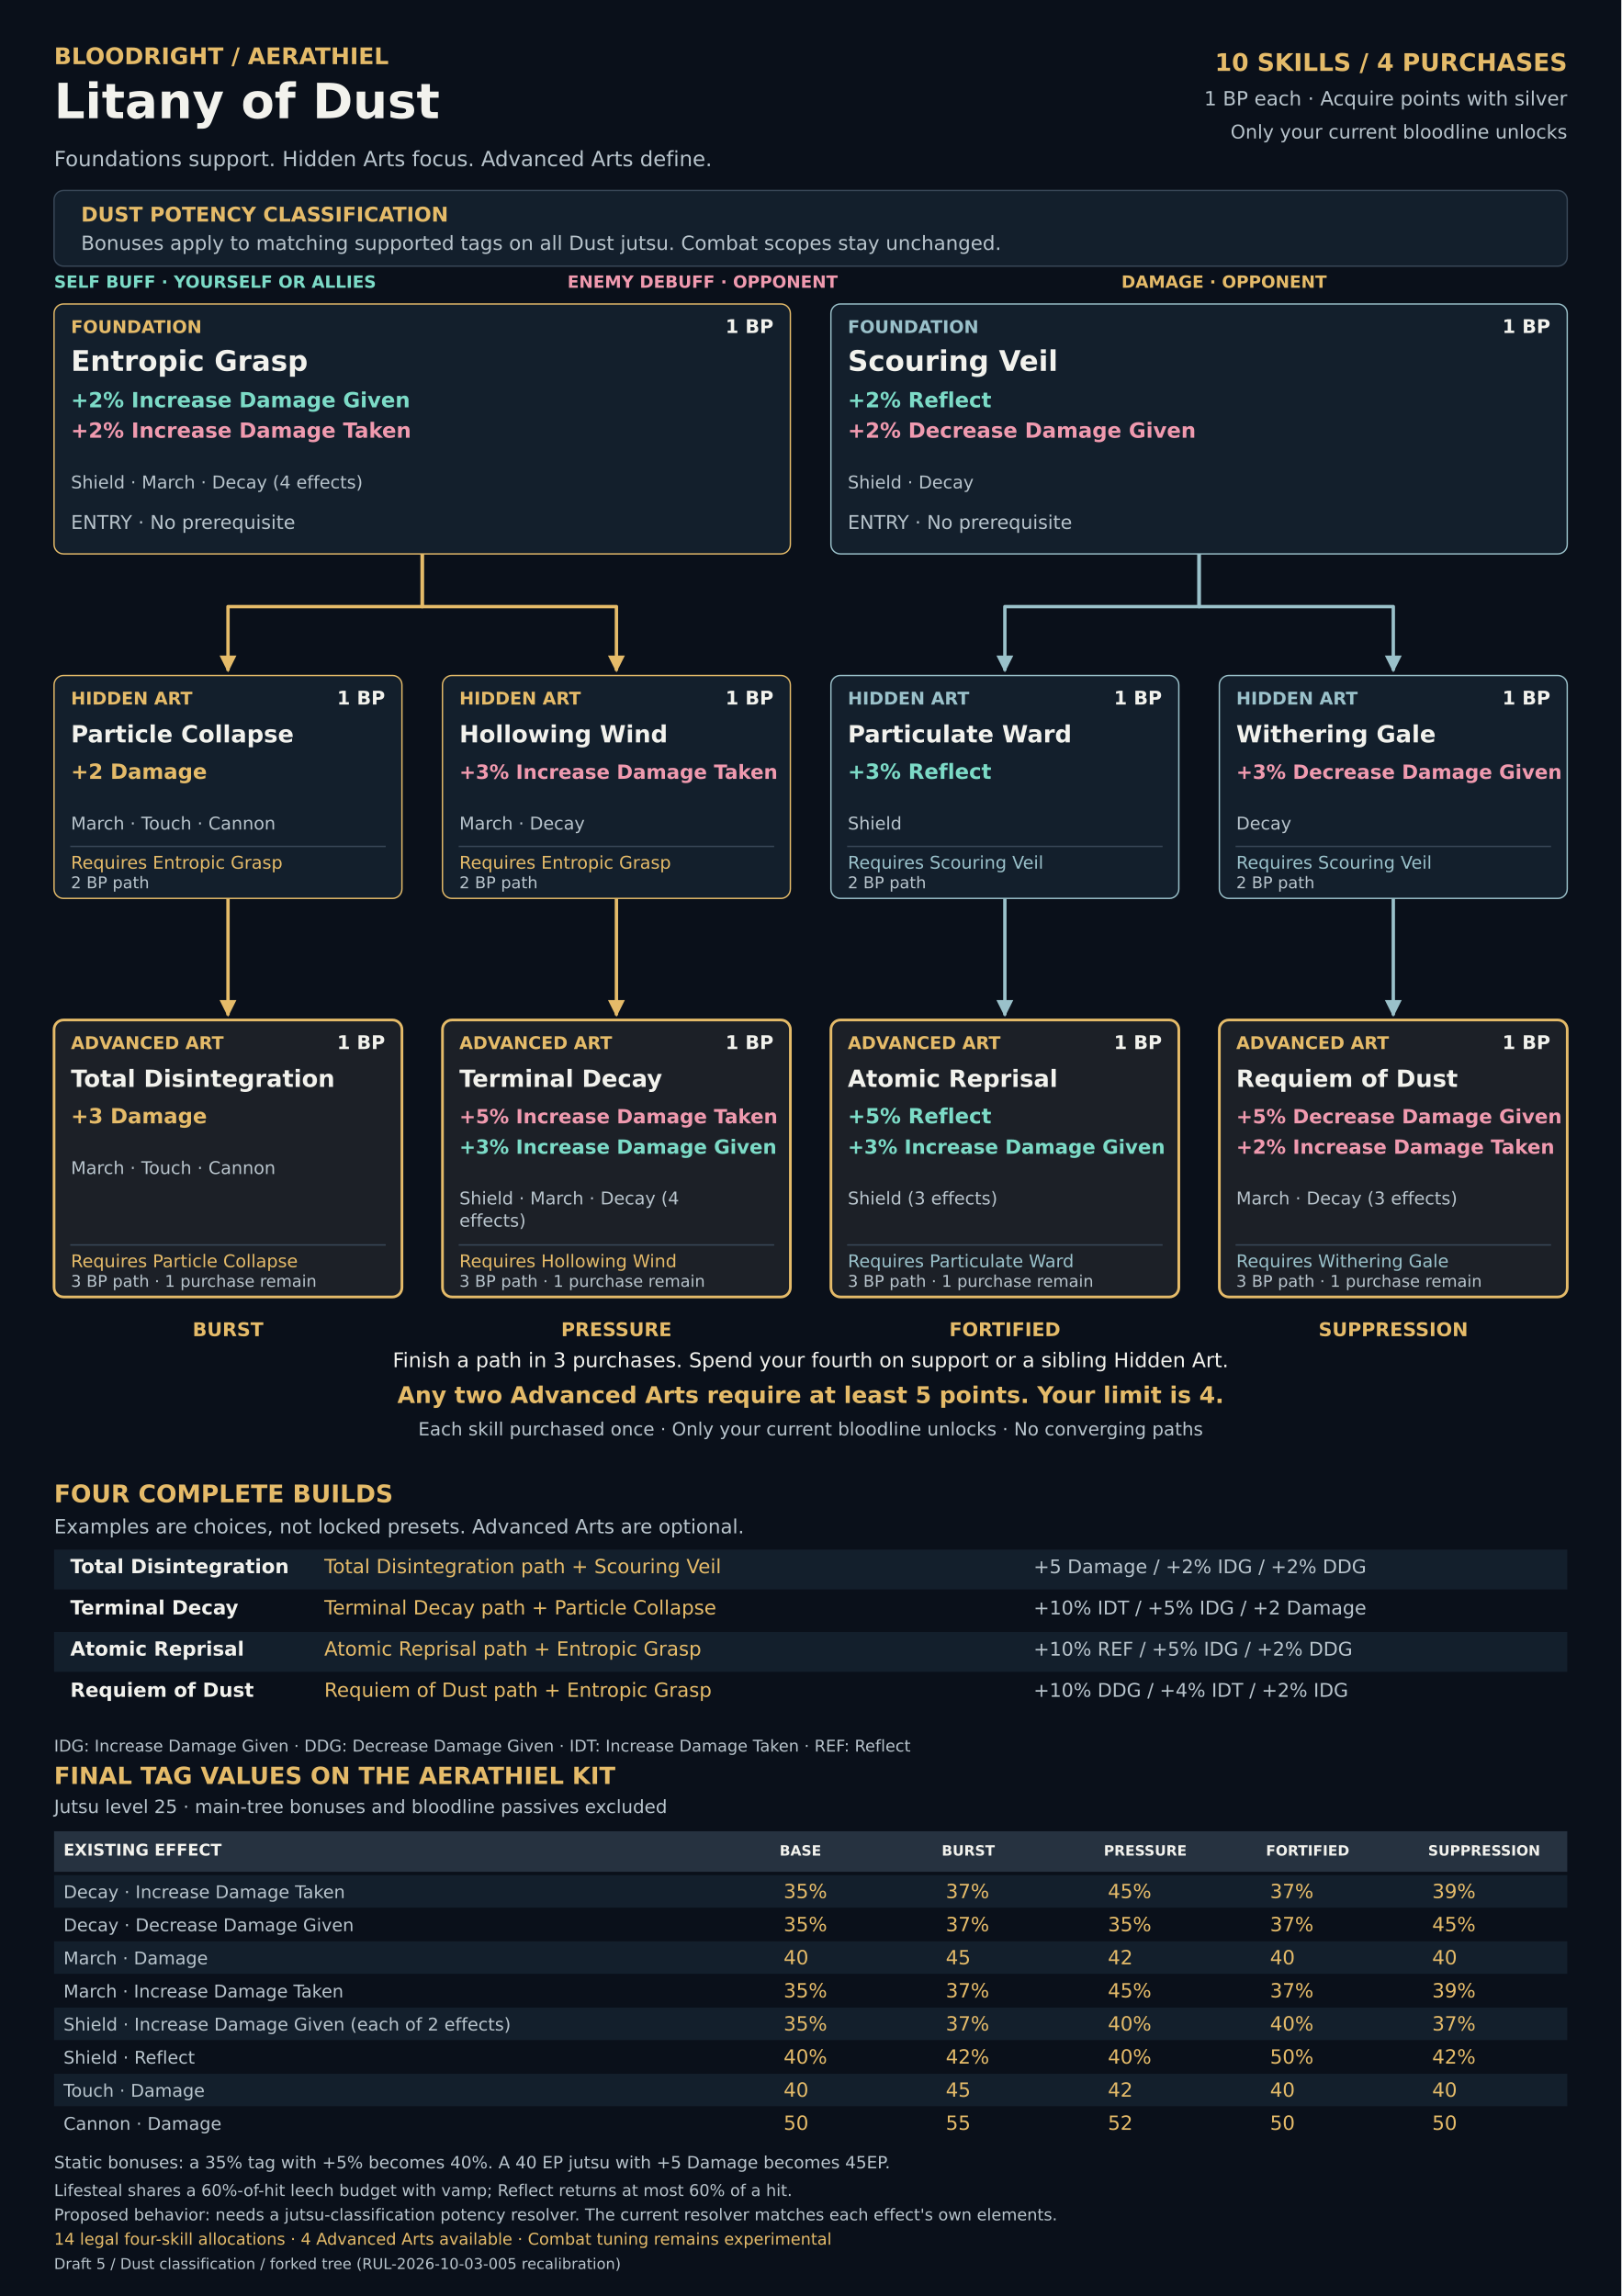
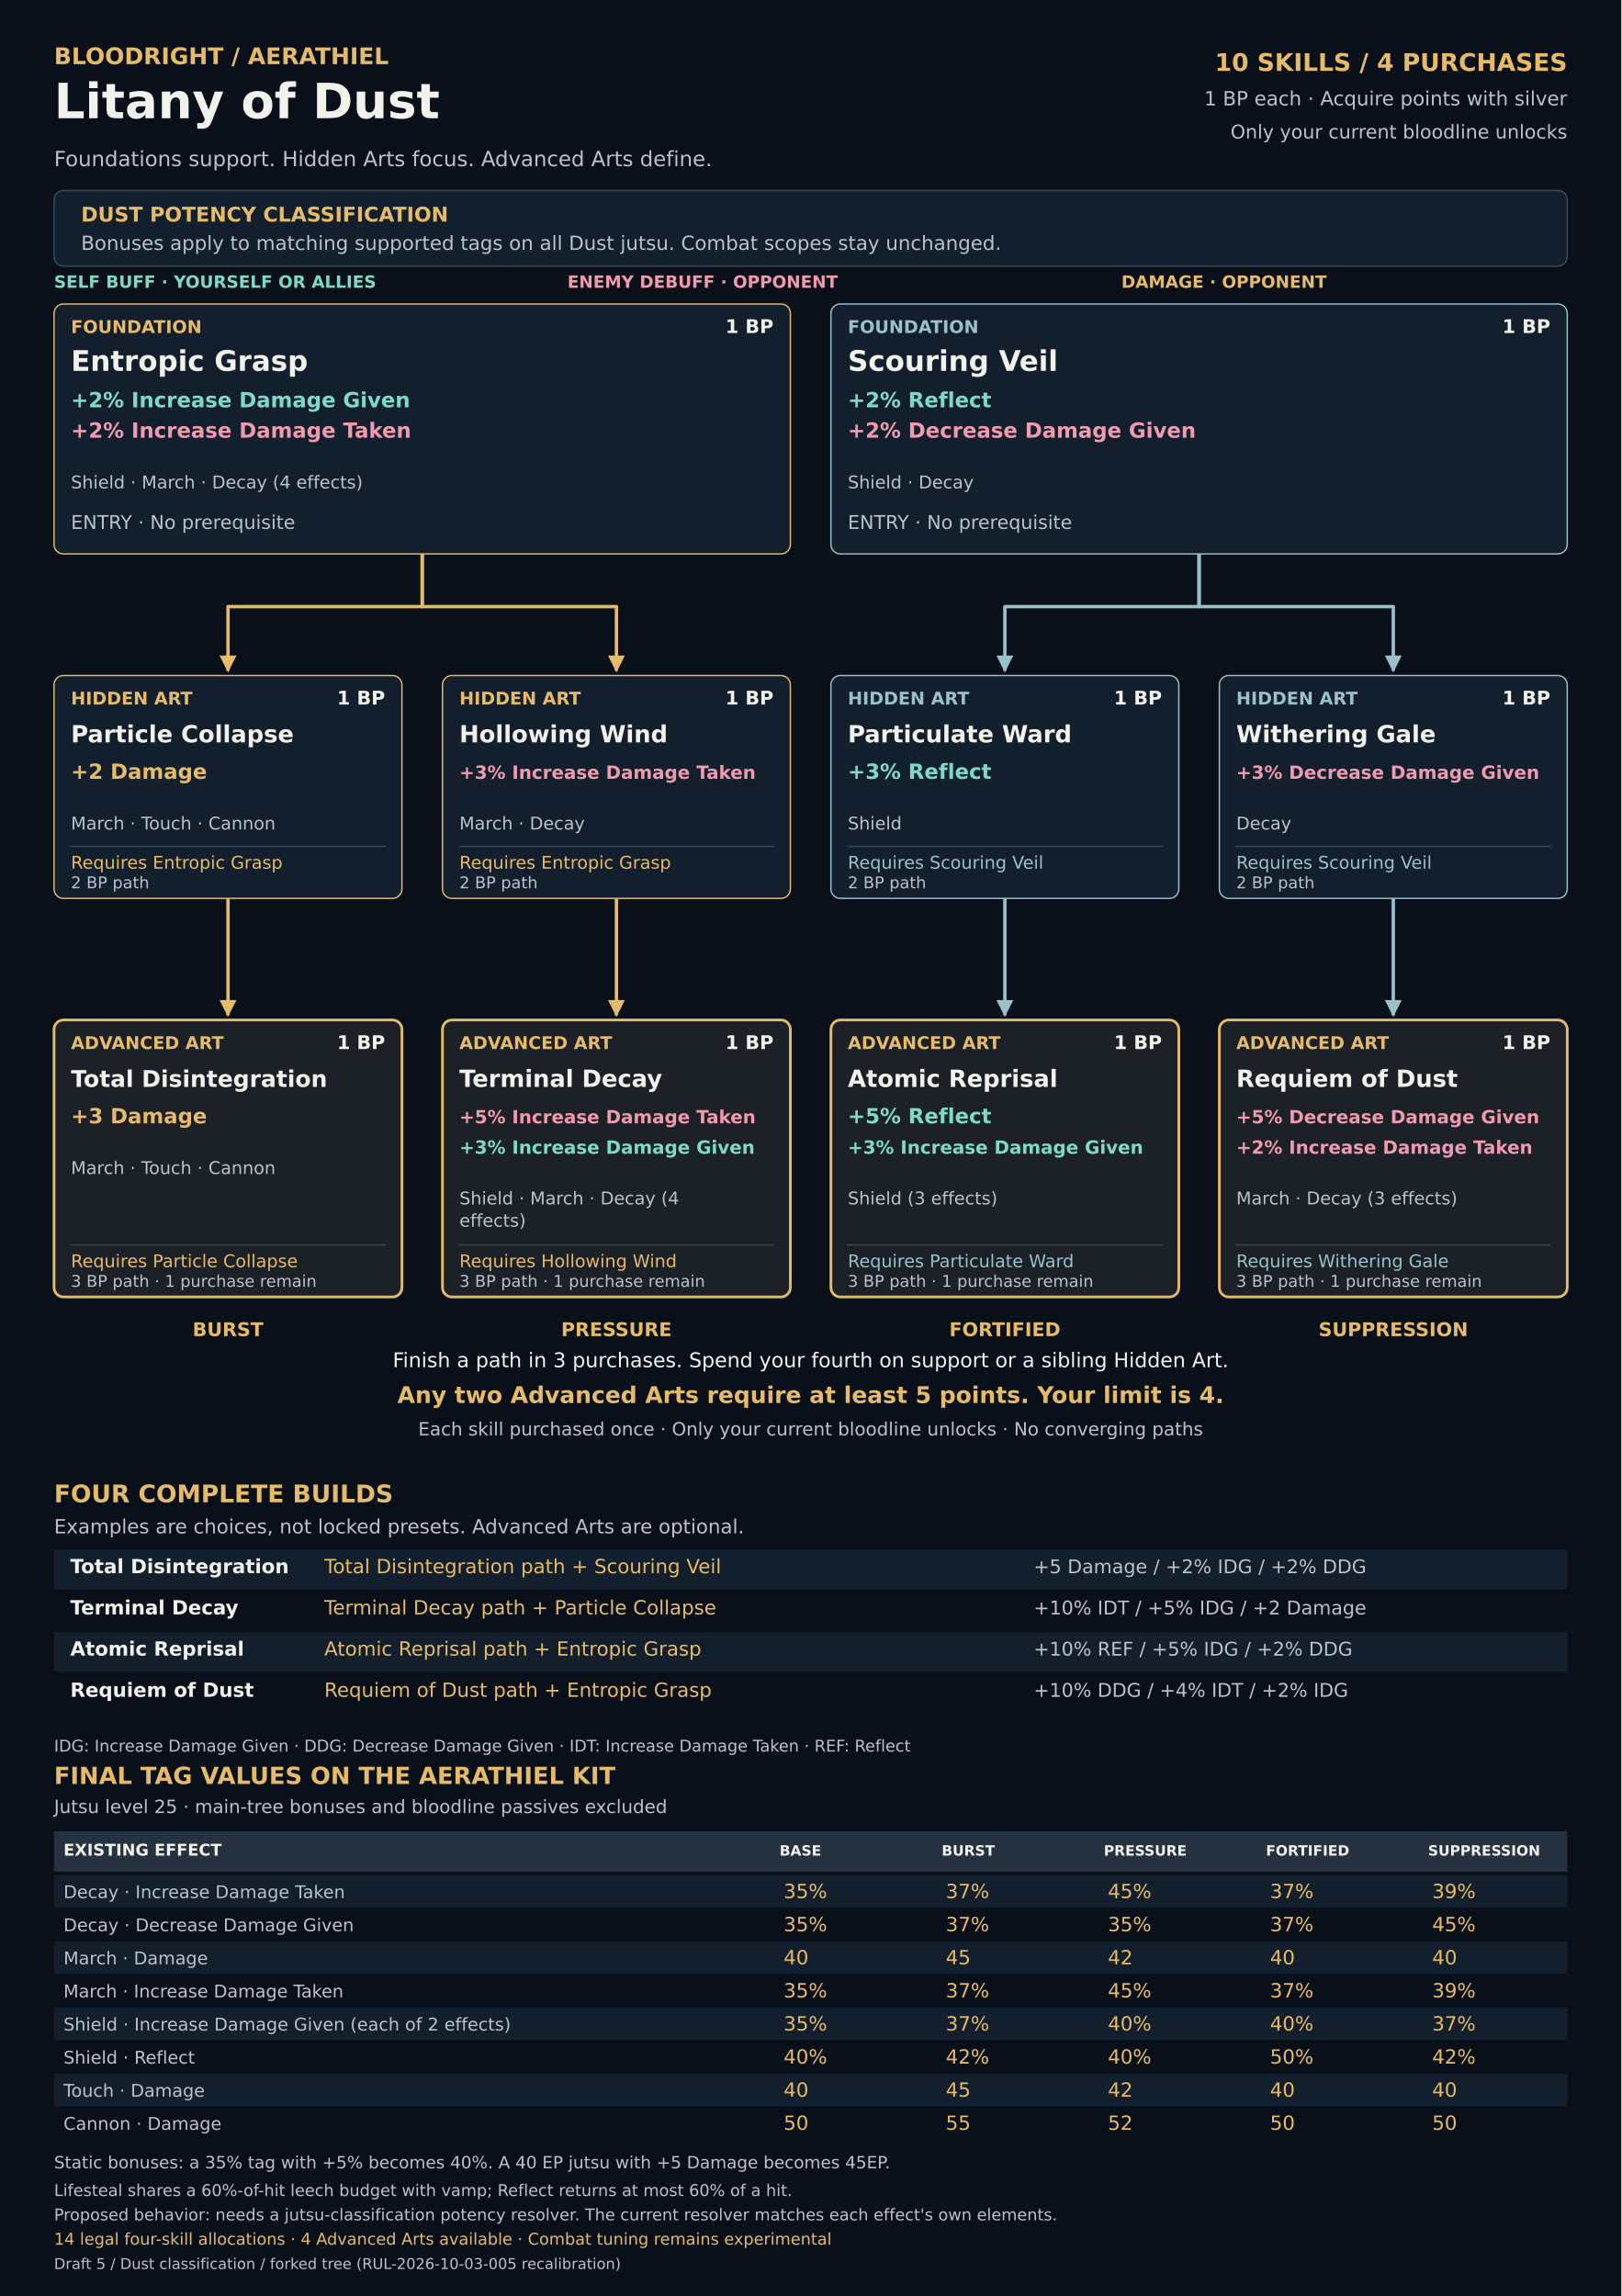
<svg xmlns="http://www.w3.org/2000/svg" width="2400" height="3399" viewBox="0 0 2400 3399" role="img" aria-labelledby="title desc">
  <defs>
    <marker id="arrow-0" viewBox="0 0 10 10" refX="9" refY="5" markerWidth="5" markerHeight="5" orient="auto">
      <path d="M0 0L10 5L0 10Z" fill="#e5bb69" />
    </marker>
    <marker id="arrow-1" viewBox="0 0 10 10" refX="9" refY="5" markerWidth="5" markerHeight="5" orient="auto">
      <path d="M0 0L10 5L0 10Z" fill="#9ac1ca" />
    </marker>
    <marker id="arrow-2" viewBox="0 0 10 10" refX="9" refY="5" markerWidth="5" markerHeight="5" orient="auto">
      <path d="M0 0L10 5L0 10Z" fill="#b8d98d" />
    </marker>
    <marker id="arrow-3" viewBox="0 0 10 10" refX="9" refY="5" markerWidth="5" markerHeight="5" orient="auto">
      <path d="M0 0L10 5L0 10Z" fill="#d9a6e0" />
    </marker>
  </defs>
  <g font-family="DejaVu Sans, sans-serif">
    <rect x="0" y="0" width="2400" height="3399" rx="0" fill="#0a101a" />
    <text x="80" y="95" font-size="34" font-weight="700" fill="#e5bb69" text-anchor="start">BLOODRIGHT / AERATHIEL</text>
    <text x="80" y="175" font-size="72" font-weight="700" fill="#f2f2ed" text-anchor="start">Litany of Dust</text>
    <text x="80" y="246" font-size="31" font-weight="400" fill="#b8c4cc" text-anchor="start">Foundations support. Hidden Arts focus. Advanced Arts define.</text>
    <text x="2320" y="105" font-size="36" font-weight="700" fill="#e5bb69" text-anchor="end">10 SKILLS  /  4 PURCHASES</text>
    <text x="2320" y="156" font-size="29" font-weight="400" fill="#b8c4cc" text-anchor="end">1 BP each · Acquire points with silver</text>
    <text x="2320" y="205" font-size="28" font-weight="400" fill="#b8c4cc" text-anchor="end">Only your current bloodline unlocks</text>
    <rect x="80" y="282" width="2240" height="112" rx="14" fill="#131f2c" stroke="#394858" stroke-width="2" />
    <text x="120" y="328" font-size="30" font-weight="700" fill="#e5bb69" text-anchor="start">DUST POTENCY CLASSIFICATION</text>
    <text x="120" y="370" font-size="29" font-weight="400" fill="#b8c4cc" text-anchor="start">Bonuses apply to matching supported tags on all Dust jutsu. Combat scopes stay unchanged.</text>
    <text x="80" y="426" font-size="25" font-weight="700" fill="#7cdbc7" text-anchor="start">SELF BUFF · YOURSELF OR ALLIES</text>
    <text x="840" y="426" font-size="25" font-weight="700" fill="#f09aaf" text-anchor="start">ENEMY DEBUFF · OPPONENT</text>
    <text x="1660" y="426" font-size="25" font-weight="700" fill="#e5bb69" text-anchor="start">DAMAGE · OPPONENT</text>
    <path id="edge-02-03" data-from="02" data-to="03" d="M337.5 1330 V1503" fill="none" stroke="#e5bb69" stroke-width="5" stroke-linejoin="round" marker-end="url(#arrow-0)" />
    <path id="edge-04-05" data-from="04" data-to="05" d="M912.5 1330 V1503" fill="none" stroke="#e5bb69" stroke-width="5" stroke-linejoin="round" marker-end="url(#arrow-0)" />
    <path id="edge-01-02" data-from="01" data-to="02" d="M625 820 V898 H337.5 V993" fill="none" stroke="#e5bb69" stroke-width="5" stroke-linejoin="round" marker-end="url(#arrow-0)" />
    <path id="edge-01-04" data-from="01" data-to="04" d="M625 820 V898 H912.5 V993" fill="none" stroke="#e5bb69" stroke-width="5" stroke-linejoin="round" marker-end="url(#arrow-0)" />
    <path id="edge-07-08" data-from="07" data-to="08" d="M1487.5 1330 V1503" fill="none" stroke="#9ac1ca" stroke-width="5" stroke-linejoin="round" marker-end="url(#arrow-1)" />
    <path id="edge-09-10" data-from="09" data-to="10" d="M2062.5 1330 V1503" fill="none" stroke="#9ac1ca" stroke-width="5" stroke-linejoin="round" marker-end="url(#arrow-1)" />
    <path id="edge-06-07" data-from="06" data-to="07" d="M1775 820 V898 H1487.5 V993" fill="none" stroke="#9ac1ca" stroke-width="5" stroke-linejoin="round" marker-end="url(#arrow-1)" />
    <path id="edge-06-09" data-from="06" data-to="09" d="M1775 820 V898 H2062.5 V993" fill="none" stroke="#9ac1ca" stroke-width="5" stroke-linejoin="round" marker-end="url(#arrow-1)" />
    <g id="node-01" data-cost="1" data-prerequisites="" data-potency-classification="Dust">
      <rect x="80" y="450" width="1090" height="370" rx="14" fill="#131f2c" stroke="#e5bb69" stroke-width="2" />
      <text x="105.0" y="493" font-size="26" font-weight="700" fill="#e5bb69" text-anchor="start">FOUNDATION</text>
      <text x="1145.0" y="493" font-size="28" font-weight="700" fill="#f2f2ed" text-anchor="end">1 BP</text>
      <text x="105.0" y="549" font-size="42" font-weight="700" fill="#f2f2ed" text-anchor="start">Entropic Grasp</text>
      <text x="105.0" y="603" font-size="31" font-weight="700" fill="#7cdbc7" text-anchor="start">+2% Increase Damage Given</text>
      <text x="105.0" y="648" font-size="31" font-weight="700" fill="#f09aaf" text-anchor="start">+2% Increase Damage Taken</text>
      <text x="105.0" y="723" font-size="26" font-weight="400" fill="#b8c4cc" text-anchor="start">Shield · March · Decay (4 effects)</text>
      <text x="105.0" y="783" font-size="28" font-weight="400" fill="#b8c4cc" text-anchor="start">ENTRY · No prerequisite</text>
    </g>
    <g id="node-06" data-cost="1" data-prerequisites="" data-potency-classification="Dust">
      <rect x="1230" y="450" width="1090" height="370" rx="14" fill="#131f2c" stroke="#9ac1ca" stroke-width="2" />
      <text x="1255.0" y="493" font-size="26" font-weight="700" fill="#9ac1ca" text-anchor="start">FOUNDATION</text>
      <text x="2295.0" y="493" font-size="28" font-weight="700" fill="#f2f2ed" text-anchor="end">1 BP</text>
      <text x="1255.0" y="549" font-size="42" font-weight="700" fill="#f2f2ed" text-anchor="start">Scouring Veil</text>
      <text x="1255.0" y="603" font-size="31" font-weight="700" fill="#7cdbc7" text-anchor="start">+2% Reflect</text>
      <text x="1255.0" y="648" font-size="31" font-weight="700" fill="#f09aaf" text-anchor="start">+2% Decrease Damage Given</text>
      <text x="1255.0" y="723" font-size="26" font-weight="400" fill="#b8c4cc" text-anchor="start">Shield · Decay</text>
      <text x="1255.0" y="783" font-size="28" font-weight="400" fill="#b8c4cc" text-anchor="start">ENTRY · No prerequisite</text>
    </g>
    <g id="node-02" data-cost="1" data-prerequisites="01" data-potency-classification="Dust">
      <rect x="80" y="1000" width="515" height="330" rx="14" fill="#131f2c" stroke="#e5bb69" stroke-width="2" />
      <text x="105.0" y="1043" font-size="26" font-weight="700" fill="#e5bb69" text-anchor="start">HIDDEN ART</text>
      <text x="570.0" y="1043" font-size="28" font-weight="700" fill="#f2f2ed" text-anchor="end">1 BP</text>
      <text x="105.0" y="1099" font-size="35" font-weight="700" fill="#f2f2ed" text-anchor="start">Particle Collapse</text>
      <text x="105.0" y="1153" font-size="31" font-weight="700" fill="#e5bb69" text-anchor="start">+2 Damage</text>
      <text x="105.0" y="1228" font-size="26" font-weight="400" fill="#b8c4cc" text-anchor="start">March · Touch · Cannon</text>
      <path d="M104 1253 L571 1253" fill="none" stroke="#394858" stroke-width="2" />
      <text x="105.0" y="1286" font-size="26" font-weight="400" fill="#e5bb69" text-anchor="start">Requires Entropic Grasp</text>
      <text x="105.0" y="1315" font-size="24" font-weight="400" fill="#b8c4cc" text-anchor="start">2 BP path</text>
    </g>
    <g id="node-04" data-cost="1" data-prerequisites="01" data-potency-classification="Dust">
      <rect x="655" y="1000" width="515" height="330" rx="14" fill="#131f2c" stroke="#e5bb69" stroke-width="2" />
      <text x="680.0" y="1043" font-size="26" font-weight="700" fill="#e5bb69" text-anchor="start">HIDDEN ART</text>
      <text x="1145.0" y="1043" font-size="28" font-weight="700" fill="#f2f2ed" text-anchor="end">1 BP</text>
      <text x="680.0" y="1099" font-size="35" font-weight="700" fill="#f2f2ed" text-anchor="start">Hollowing Wind</text>
-       <text x="680.0" y="1153" font-size="29" font-weight="700" fill="#f09aaf" text-anchor="start">+3% Increase Damage Taken</text>
+       <text x="680.0" y="1153" font-size="27" font-weight="700" fill="#f09aaf" text-anchor="start">+3% Increase Damage Taken</text>
      <text x="680.0" y="1228" font-size="26" font-weight="400" fill="#b8c4cc" text-anchor="start">March · Decay</text>
      <path d="M679 1253 L1146 1253" fill="none" stroke="#394858" stroke-width="2" />
      <text x="680.0" y="1286" font-size="26" font-weight="400" fill="#e5bb69" text-anchor="start">Requires Entropic Grasp</text>
      <text x="680.0" y="1315" font-size="24" font-weight="400" fill="#b8c4cc" text-anchor="start">2 BP path</text>
    </g>
    <g id="node-07" data-cost="1" data-prerequisites="06" data-potency-classification="Dust">
      <rect x="1230" y="1000" width="515" height="330" rx="14" fill="#131f2c" stroke="#9ac1ca" stroke-width="2" />
      <text x="1255.0" y="1043" font-size="26" font-weight="700" fill="#9ac1ca" text-anchor="start">HIDDEN ART</text>
      <text x="1720.0" y="1043" font-size="28" font-weight="700" fill="#f2f2ed" text-anchor="end">1 BP</text>
      <text x="1255.0" y="1099" font-size="35" font-weight="700" fill="#f2f2ed" text-anchor="start">Particulate Ward</text>
      <text x="1255.0" y="1153" font-size="31" font-weight="700" fill="#7cdbc7" text-anchor="start">+3% Reflect</text>
      <text x="1255.0" y="1228" font-size="26" font-weight="400" fill="#b8c4cc" text-anchor="start">Shield</text>
      <path d="M1254 1253 L1721 1253" fill="none" stroke="#394858" stroke-width="2" />
      <text x="1255.0" y="1286" font-size="26" font-weight="400" fill="#9ac1ca" text-anchor="start">Requires Scouring Veil</text>
      <text x="1255.0" y="1315" font-size="24" font-weight="400" fill="#b8c4cc" text-anchor="start">2 BP path</text>
    </g>
    <g id="node-09" data-cost="1" data-prerequisites="06" data-potency-classification="Dust">
      <rect x="1805" y="1000" width="515" height="330" rx="14" fill="#131f2c" stroke="#9ac1ca" stroke-width="2" />
      <text x="1830.0" y="1043" font-size="26" font-weight="700" fill="#9ac1ca" text-anchor="start">HIDDEN ART</text>
      <text x="2295.0" y="1043" font-size="28" font-weight="700" fill="#f2f2ed" text-anchor="end">1 BP</text>
      <text x="1830.0" y="1099" font-size="35" font-weight="700" fill="#f2f2ed" text-anchor="start">Withering Gale</text>
-       <text x="1830.0" y="1153" font-size="29" font-weight="700" fill="#f09aaf" text-anchor="start">+3% Decrease Damage Given</text>
+       <text x="1830.0" y="1153" font-size="27" font-weight="700" fill="#f09aaf" text-anchor="start">+3% Decrease Damage Given</text>
      <text x="1830.0" y="1228" font-size="26" font-weight="400" fill="#b8c4cc" text-anchor="start">Decay</text>
      <path d="M1829 1253 L2296 1253" fill="none" stroke="#394858" stroke-width="2" />
      <text x="1830.0" y="1286" font-size="26" font-weight="400" fill="#9ac1ca" text-anchor="start">Requires Scouring Veil</text>
      <text x="1830.0" y="1315" font-size="24" font-weight="400" fill="#b8c4cc" text-anchor="start">2 BP path</text>
    </g>
    <g id="node-03" data-cost="1" data-prerequisites="02" data-potency-classification="Dust">
      <rect x="80" y="1510" width="515" height="410" rx="14" fill="#1c2027" stroke="#e5bb69" stroke-width="4" />
      <text x="105.0" y="1553" font-size="26" font-weight="700" fill="#e5bb69" text-anchor="start">ADVANCED ART</text>
      <text x="570.0" y="1553" font-size="28" font-weight="700" fill="#f2f2ed" text-anchor="end">1 BP</text>
-       <text x="105.0" y="1609" font-size="35" font-weight="700" fill="#f2f2ed" text-anchor="start">Total Disintegration</text>
+       <text x="105.0" y="1609" font-size="34" font-weight="700" fill="#f2f2ed" text-anchor="start">Total Disintegration</text>
      <text x="105.0" y="1663" font-size="31" font-weight="700" fill="#e5bb69" text-anchor="start">+3 Damage</text>
      <text x="105.0" y="1738" font-size="26" font-weight="400" fill="#b8c4cc" text-anchor="start">March · Touch · Cannon</text>
      <path d="M104 1843 L571 1843" fill="none" stroke="#394858" stroke-width="2" />
      <text x="105.0" y="1876" font-size="26" font-weight="400" fill="#e5bb69" text-anchor="start">Requires Particle Collapse</text>
      <text x="105.0" y="1905" font-size="24" font-weight="400" fill="#b8c4cc" text-anchor="start">3 BP path · 1 purchase remain</text>
    </g>
    <g id="node-05" data-cost="1" data-prerequisites="04" data-potency-classification="Dust">
      <rect x="655" y="1510" width="515" height="410" rx="14" fill="#1c2027" stroke="#e5bb69" stroke-width="4" />
      <text x="680.0" y="1553" font-size="26" font-weight="700" fill="#e5bb69" text-anchor="start">ADVANCED ART</text>
      <text x="1145.0" y="1553" font-size="28" font-weight="700" fill="#f2f2ed" text-anchor="end">1 BP</text>
      <text x="680.0" y="1609" font-size="35" font-weight="700" fill="#f2f2ed" text-anchor="start">Terminal Decay</text>
-       <text x="680.0" y="1663" font-size="29" font-weight="700" fill="#f09aaf" text-anchor="start">+5% Increase Damage Taken</text>
-       <text x="680.0" y="1708" font-size="29" font-weight="700" fill="#7cdbc7" text-anchor="start">+3% Increase Damage Given</text>
+       <text x="680.0" y="1663" font-size="27" font-weight="700" fill="#f09aaf" text-anchor="start">+5% Increase Damage Taken</text>
+       <text x="680.0" y="1708" font-size="27" font-weight="700" fill="#7cdbc7" text-anchor="start">+3% Increase Damage Given</text>
      <text x="680.0" y="1783" font-size="26" font-weight="400" fill="#b8c4cc" text-anchor="start">Shield · March · Decay (4</text>
      <text x="680.0" y="1816" font-size="26" font-weight="400" fill="#b8c4cc" text-anchor="start">effects)</text>
      <path d="M679 1843 L1146 1843" fill="none" stroke="#394858" stroke-width="2" />
      <text x="680.0" y="1876" font-size="26" font-weight="400" fill="#e5bb69" text-anchor="start">Requires Hollowing Wind</text>
      <text x="680.0" y="1905" font-size="24" font-weight="400" fill="#b8c4cc" text-anchor="start">3 BP path · 1 purchase remain</text>
    </g>
    <g id="node-08" data-cost="1" data-prerequisites="07" data-potency-classification="Dust">
      <rect x="1230" y="1510" width="515" height="410" rx="14" fill="#1c2027" stroke="#e5bb69" stroke-width="4" />
      <text x="1255.0" y="1553" font-size="26" font-weight="700" fill="#e5bb69" text-anchor="start">ADVANCED ART</text>
      <text x="1720.0" y="1553" font-size="28" font-weight="700" fill="#f2f2ed" text-anchor="end">1 BP</text>
      <text x="1255.0" y="1609" font-size="35" font-weight="700" fill="#f2f2ed" text-anchor="start">Atomic Reprisal</text>
      <text x="1255.0" y="1663" font-size="31" font-weight="700" fill="#7cdbc7" text-anchor="start">+5% Reflect</text>
-       <text x="1255.0" y="1708" font-size="29" font-weight="700" fill="#7cdbc7" text-anchor="start">+3% Increase Damage Given</text>
+       <text x="1255.0" y="1708" font-size="27" font-weight="700" fill="#7cdbc7" text-anchor="start">+3% Increase Damage Given</text>
      <text x="1255.0" y="1783" font-size="26" font-weight="400" fill="#b8c4cc" text-anchor="start">Shield (3 effects)</text>
      <path d="M1254 1843 L1721 1843" fill="none" stroke="#394858" stroke-width="2" />
      <text x="1255.0" y="1876" font-size="26" font-weight="400" fill="#9ac1ca" text-anchor="start">Requires Particulate Ward</text>
      <text x="1255.0" y="1905" font-size="24" font-weight="400" fill="#b8c4cc" text-anchor="start">3 BP path · 1 purchase remain</text>
    </g>
    <g id="node-10" data-cost="1" data-prerequisites="09" data-potency-classification="Dust">
      <rect x="1805" y="1510" width="515" height="410" rx="14" fill="#1c2027" stroke="#e5bb69" stroke-width="4" />
      <text x="1830.0" y="1553" font-size="26" font-weight="700" fill="#e5bb69" text-anchor="start">ADVANCED ART</text>
      <text x="2295.0" y="1553" font-size="28" font-weight="700" fill="#f2f2ed" text-anchor="end">1 BP</text>
      <text x="1830.0" y="1609" font-size="35" font-weight="700" fill="#f2f2ed" text-anchor="start">Requiem of Dust</text>
-       <text x="1830.0" y="1663" font-size="29" font-weight="700" fill="#f09aaf" text-anchor="start">+5% Decrease Damage Given</text>
-       <text x="1830.0" y="1708" font-size="29" font-weight="700" fill="#f09aaf" text-anchor="start">+2% Increase Damage Taken</text>
+       <text x="1830.0" y="1663" font-size="27" font-weight="700" fill="#f09aaf" text-anchor="start">+5% Decrease Damage Given</text>
+       <text x="1830.0" y="1708" font-size="27" font-weight="700" fill="#f09aaf" text-anchor="start">+2% Increase Damage Taken</text>
      <text x="1830.0" y="1783" font-size="26" font-weight="400" fill="#b8c4cc" text-anchor="start">March · Decay (3 effects)</text>
      <path d="M1829 1843 L2296 1843" fill="none" stroke="#394858" stroke-width="2" />
      <text x="1830.0" y="1876" font-size="26" font-weight="400" fill="#9ac1ca" text-anchor="start">Requires Withering Gale</text>
      <text x="1830.0" y="1905" font-size="24" font-weight="400" fill="#b8c4cc" text-anchor="start">3 BP path · 1 purchase remain</text>
    </g>
    <text x="337.5" y="1978" font-size="28" font-weight="700" fill="#e5bb69" text-anchor="middle">BURST</text>
    <text x="912.5" y="1978" font-size="28" font-weight="700" fill="#e5bb69" text-anchor="middle">PRESSURE</text>
    <text x="1487.5" y="1978" font-size="28" font-weight="700" fill="#e5bb69" text-anchor="middle">FORTIFIED</text>
    <text x="2062.5" y="1978" font-size="28" font-weight="700" fill="#e5bb69" text-anchor="middle">SUPPRESSION</text>
    <text x="1200.0" y="2024" font-size="30" font-weight="400" fill="#f2f2ed" text-anchor="middle">Finish a path in 3 purchases. Spend your fourth on support or a sibling Hidden Art.</text>
    <text x="1200.0" y="2077" font-size="34" font-weight="700" fill="#e5bb69" text-anchor="middle">Any two Advanced Arts require at least 5 points. Your limit is 4.</text>
    <text x="1200.0" y="2125" font-size="27" font-weight="400" fill="#b8c4cc" text-anchor="middle">Each skill purchased once · Only your current bloodline unlocks · No converging paths</text>
    <text x="80" y="2224" font-size="36" font-weight="700" fill="#e5bb69" text-anchor="start">FOUR COMPLETE BUILDS</text>
    <text x="80" y="2270" font-size="29" font-weight="400" fill="#b8c4cc" text-anchor="start">Examples are choices, not locked presets. Advanced Arts are optional.</text>
    <rect x="80" y="2294" width="2240" height="59" rx="0" fill="#131f2c" />
    <text x="104" y="2329" font-size="29" font-weight="700" fill="#f2f2ed" text-anchor="start">Total Disintegration</text>
    <text x="480" y="2329" font-size="29" font-weight="400" fill="#e5bb69" text-anchor="start">Total Disintegration path + Scouring Veil</text>
    <text x="1530" y="2329" font-size="28" font-weight="400" fill="#b8c4cc" text-anchor="start">+5 Damage / +2% IDG / +2% DDG</text>
    <rect x="80" y="2355" width="2240" height="59" rx="0" fill="#0a101a" />
    <text x="104" y="2390" font-size="29" font-weight="700" fill="#f2f2ed" text-anchor="start">Terminal Decay</text>
    <text x="480" y="2390" font-size="29" font-weight="400" fill="#e5bb69" text-anchor="start">Terminal Decay path + Particle Collapse</text>
    <text x="1530" y="2390" font-size="28" font-weight="400" fill="#b8c4cc" text-anchor="start">+10% IDT / +5% IDG / +2 Damage</text>
    <rect x="80" y="2416" width="2240" height="59" rx="0" fill="#131f2c" />
    <text x="104" y="2451" font-size="29" font-weight="700" fill="#f2f2ed" text-anchor="start">Atomic Reprisal</text>
    <text x="480" y="2451" font-size="29" font-weight="400" fill="#e5bb69" text-anchor="start">Atomic Reprisal path + Entropic Grasp</text>
    <text x="1530" y="2451" font-size="28" font-weight="400" fill="#b8c4cc" text-anchor="start">+10% REF / +5% IDG / +2% DDG</text>
    <rect x="80" y="2477" width="2240" height="59" rx="0" fill="#0a101a" />
    <text x="104" y="2512" font-size="29" font-weight="700" fill="#f2f2ed" text-anchor="start">Requiem of Dust</text>
    <text x="480" y="2512" font-size="29" font-weight="400" fill="#e5bb69" text-anchor="start">Requiem of Dust path + Entropic Grasp</text>
    <text x="1530" y="2512" font-size="28" font-weight="400" fill="#b8c4cc" text-anchor="start">+10% DDG / +4% IDT / +2% IDG</text>
    <text x="80" y="2593" font-size="24" font-weight="400" fill="#b8c4cc" text-anchor="start">IDG: Increase Damage Given · DDG: Decrease Damage Given · IDT: Increase Damage Taken · REF: Reflect</text>
    <text x="80" y="2641" font-size="35" font-weight="700" fill="#e5bb69" text-anchor="start">FINAL TAG VALUES ON THE AERATHIEL KIT</text>
    <text x="80" y="2684" font-size="27" font-weight="400" fill="#b8c4cc" text-anchor="start">Jutsu level 25 · main-tree bonuses and bloodline passives excluded</text>
    <rect x="80" y="2711" width="2240" height="60" rx="0" fill="#263240" />
    <text x="94" y="2747" font-size="24" font-weight="700" fill="#f2f2ed" text-anchor="start">EXISTING EFFECT</text>
    <text x="1154.0" y="2747" font-size="21" font-weight="700" fill="#f2f2ed" text-anchor="start">BASE</text>
    <text x="1394.0" y="2747" font-size="21" font-weight="700" fill="#f2f2ed" text-anchor="start">BURST</text>
    <text x="1634.0" y="2747" font-size="21" font-weight="700" fill="#f2f2ed" text-anchor="start">PRESSURE</text>
    <text x="1874.0" y="2747" font-size="21" font-weight="700" fill="#f2f2ed" text-anchor="start">FORTIFIED</text>
    <text x="2114.0" y="2747" font-size="21" font-weight="700" fill="#f2f2ed" text-anchor="start">SUPPRESSION</text>
    <rect x="80" y="2776" width="2240" height="48" rx="0" fill="#131f2c" />
    <text x="94" y="2810" font-size="26" font-weight="400" fill="#b8c4cc" text-anchor="start">Decay · Increase Damage Taken</text>
    <text x="1160.0" y="2810" font-size="29" font-weight="400" fill="#e5bb69" text-anchor="start">35%</text>
    <text x="1400.0" y="2810" font-size="29" font-weight="400" fill="#e5bb69" text-anchor="start">37%</text>
    <text x="1640.0" y="2810" font-size="29" font-weight="400" fill="#e5bb69" text-anchor="start">45%</text>
    <text x="1880.0" y="2810" font-size="29" font-weight="400" fill="#e5bb69" text-anchor="start">37%</text>
    <text x="2120.0" y="2810" font-size="29" font-weight="400" fill="#e5bb69" text-anchor="start">39%</text>
    <text x="94" y="2859" font-size="26" font-weight="400" fill="#b8c4cc" text-anchor="start">Decay · Decrease Damage Given</text>
    <text x="1160.0" y="2859" font-size="29" font-weight="400" fill="#e5bb69" text-anchor="start">35%</text>
    <text x="1400.0" y="2859" font-size="29" font-weight="400" fill="#e5bb69" text-anchor="start">37%</text>
    <text x="1640.0" y="2859" font-size="29" font-weight="400" fill="#e5bb69" text-anchor="start">35%</text>
    <text x="1880.0" y="2859" font-size="29" font-weight="400" fill="#e5bb69" text-anchor="start">37%</text>
    <text x="2120.0" y="2859" font-size="29" font-weight="400" fill="#e5bb69" text-anchor="start">45%</text>
    <rect x="80" y="2874" width="2240" height="48" rx="0" fill="#131f2c" />
    <text x="94" y="2908" font-size="26" font-weight="400" fill="#b8c4cc" text-anchor="start">March · Damage</text>
    <text x="1160.0" y="2908" font-size="29" font-weight="400" fill="#e5bb69" text-anchor="start">40</text>
    <text x="1400.0" y="2908" font-size="29" font-weight="400" fill="#e5bb69" text-anchor="start">45</text>
    <text x="1640.0" y="2908" font-size="29" font-weight="400" fill="#e5bb69" text-anchor="start">42</text>
    <text x="1880.0" y="2908" font-size="29" font-weight="400" fill="#e5bb69" text-anchor="start">40</text>
    <text x="2120.0" y="2908" font-size="29" font-weight="400" fill="#e5bb69" text-anchor="start">40</text>
    <text x="94" y="2957" font-size="26" font-weight="400" fill="#b8c4cc" text-anchor="start">March · Increase Damage Taken</text>
    <text x="1160.0" y="2957" font-size="29" font-weight="400" fill="#e5bb69" text-anchor="start">35%</text>
    <text x="1400.0" y="2957" font-size="29" font-weight="400" fill="#e5bb69" text-anchor="start">37%</text>
    <text x="1640.0" y="2957" font-size="29" font-weight="400" fill="#e5bb69" text-anchor="start">45%</text>
    <text x="1880.0" y="2957" font-size="29" font-weight="400" fill="#e5bb69" text-anchor="start">37%</text>
    <text x="2120.0" y="2957" font-size="29" font-weight="400" fill="#e5bb69" text-anchor="start">39%</text>
    <rect x="80" y="2972" width="2240" height="48" rx="0" fill="#131f2c" />
    <text x="94" y="3006" font-size="26" font-weight="400" fill="#b8c4cc" text-anchor="start">Shield · Increase Damage Given (each of 2 effects)</text>
    <text x="1160.0" y="3006" font-size="29" font-weight="400" fill="#e5bb69" text-anchor="start">35%</text>
    <text x="1400.0" y="3006" font-size="29" font-weight="400" fill="#e5bb69" text-anchor="start">37%</text>
    <text x="1640.0" y="3006" font-size="29" font-weight="400" fill="#e5bb69" text-anchor="start">40%</text>
    <text x="1880.0" y="3006" font-size="29" font-weight="400" fill="#e5bb69" text-anchor="start">40%</text>
    <text x="2120.0" y="3006" font-size="29" font-weight="400" fill="#e5bb69" text-anchor="start">37%</text>
    <text x="94" y="3055" font-size="26" font-weight="400" fill="#b8c4cc" text-anchor="start">Shield · Reflect</text>
    <text x="1160.0" y="3055" font-size="29" font-weight="400" fill="#e5bb69" text-anchor="start">40%</text>
    <text x="1400.0" y="3055" font-size="29" font-weight="400" fill="#e5bb69" text-anchor="start">42%</text>
    <text x="1640.0" y="3055" font-size="29" font-weight="400" fill="#e5bb69" text-anchor="start">40%</text>
    <text x="1880.0" y="3055" font-size="29" font-weight="400" fill="#e5bb69" text-anchor="start">50%</text>
    <text x="2120.0" y="3055" font-size="29" font-weight="400" fill="#e5bb69" text-anchor="start">42%</text>
    <rect x="80" y="3070" width="2240" height="48" rx="0" fill="#131f2c" />
    <text x="94" y="3104" font-size="26" font-weight="400" fill="#b8c4cc" text-anchor="start">Touch · Damage</text>
    <text x="1160.0" y="3104" font-size="29" font-weight="400" fill="#e5bb69" text-anchor="start">40</text>
    <text x="1400.0" y="3104" font-size="29" font-weight="400" fill="#e5bb69" text-anchor="start">45</text>
    <text x="1640.0" y="3104" font-size="29" font-weight="400" fill="#e5bb69" text-anchor="start">42</text>
    <text x="1880.0" y="3104" font-size="29" font-weight="400" fill="#e5bb69" text-anchor="start">40</text>
    <text x="2120.0" y="3104" font-size="29" font-weight="400" fill="#e5bb69" text-anchor="start">40</text>
    <text x="94" y="3153" font-size="26" font-weight="400" fill="#b8c4cc" text-anchor="start">Cannon · Damage</text>
    <text x="1160.0" y="3153" font-size="29" font-weight="400" fill="#e5bb69" text-anchor="start">50</text>
    <text x="1400.0" y="3153" font-size="29" font-weight="400" fill="#e5bb69" text-anchor="start">55</text>
    <text x="1640.0" y="3153" font-size="29" font-weight="400" fill="#e5bb69" text-anchor="start">52</text>
    <text x="1880.0" y="3153" font-size="29" font-weight="400" fill="#e5bb69" text-anchor="start">50</text>
    <text x="2120.0" y="3153" font-size="29" font-weight="400" fill="#e5bb69" text-anchor="start">50</text>
    <text x="80" y="3210" font-size="25" font-weight="400" fill="#b8c4cc" text-anchor="start">Static bonuses: a 35% tag with +5% becomes 40%. A 40 EP jutsu with +5 Damage becomes 45EP.</text>
    <text x="80" y="3251" font-size="24" font-weight="400" fill="#b8c4cc" text-anchor="start">Lifesteal shares a 60%-of-hit leech budget with vamp; Reflect returns at most 60% of a hit.</text>
    <text x="80" y="3287" font-size="24" font-weight="400" fill="#b8c4cc" text-anchor="start">Proposed behavior: needs a jutsu-classification potency resolver. The current resolver matches each effect's own elements.</text>
    <text x="80" y="3323" font-size="24" font-weight="400" fill="#e5bb69" text-anchor="start">14 legal four-skill allocations · 4 Advanced Arts available · Combat tuning remains experimental</text>
    <text x="80" y="3359" font-size="22" font-weight="400" fill="#b8c4cc" text-anchor="start">Draft 5 / Dust classification / forked tree (RUL-2026-10-03-005 recalibration)</text>
  </g>
</svg>
